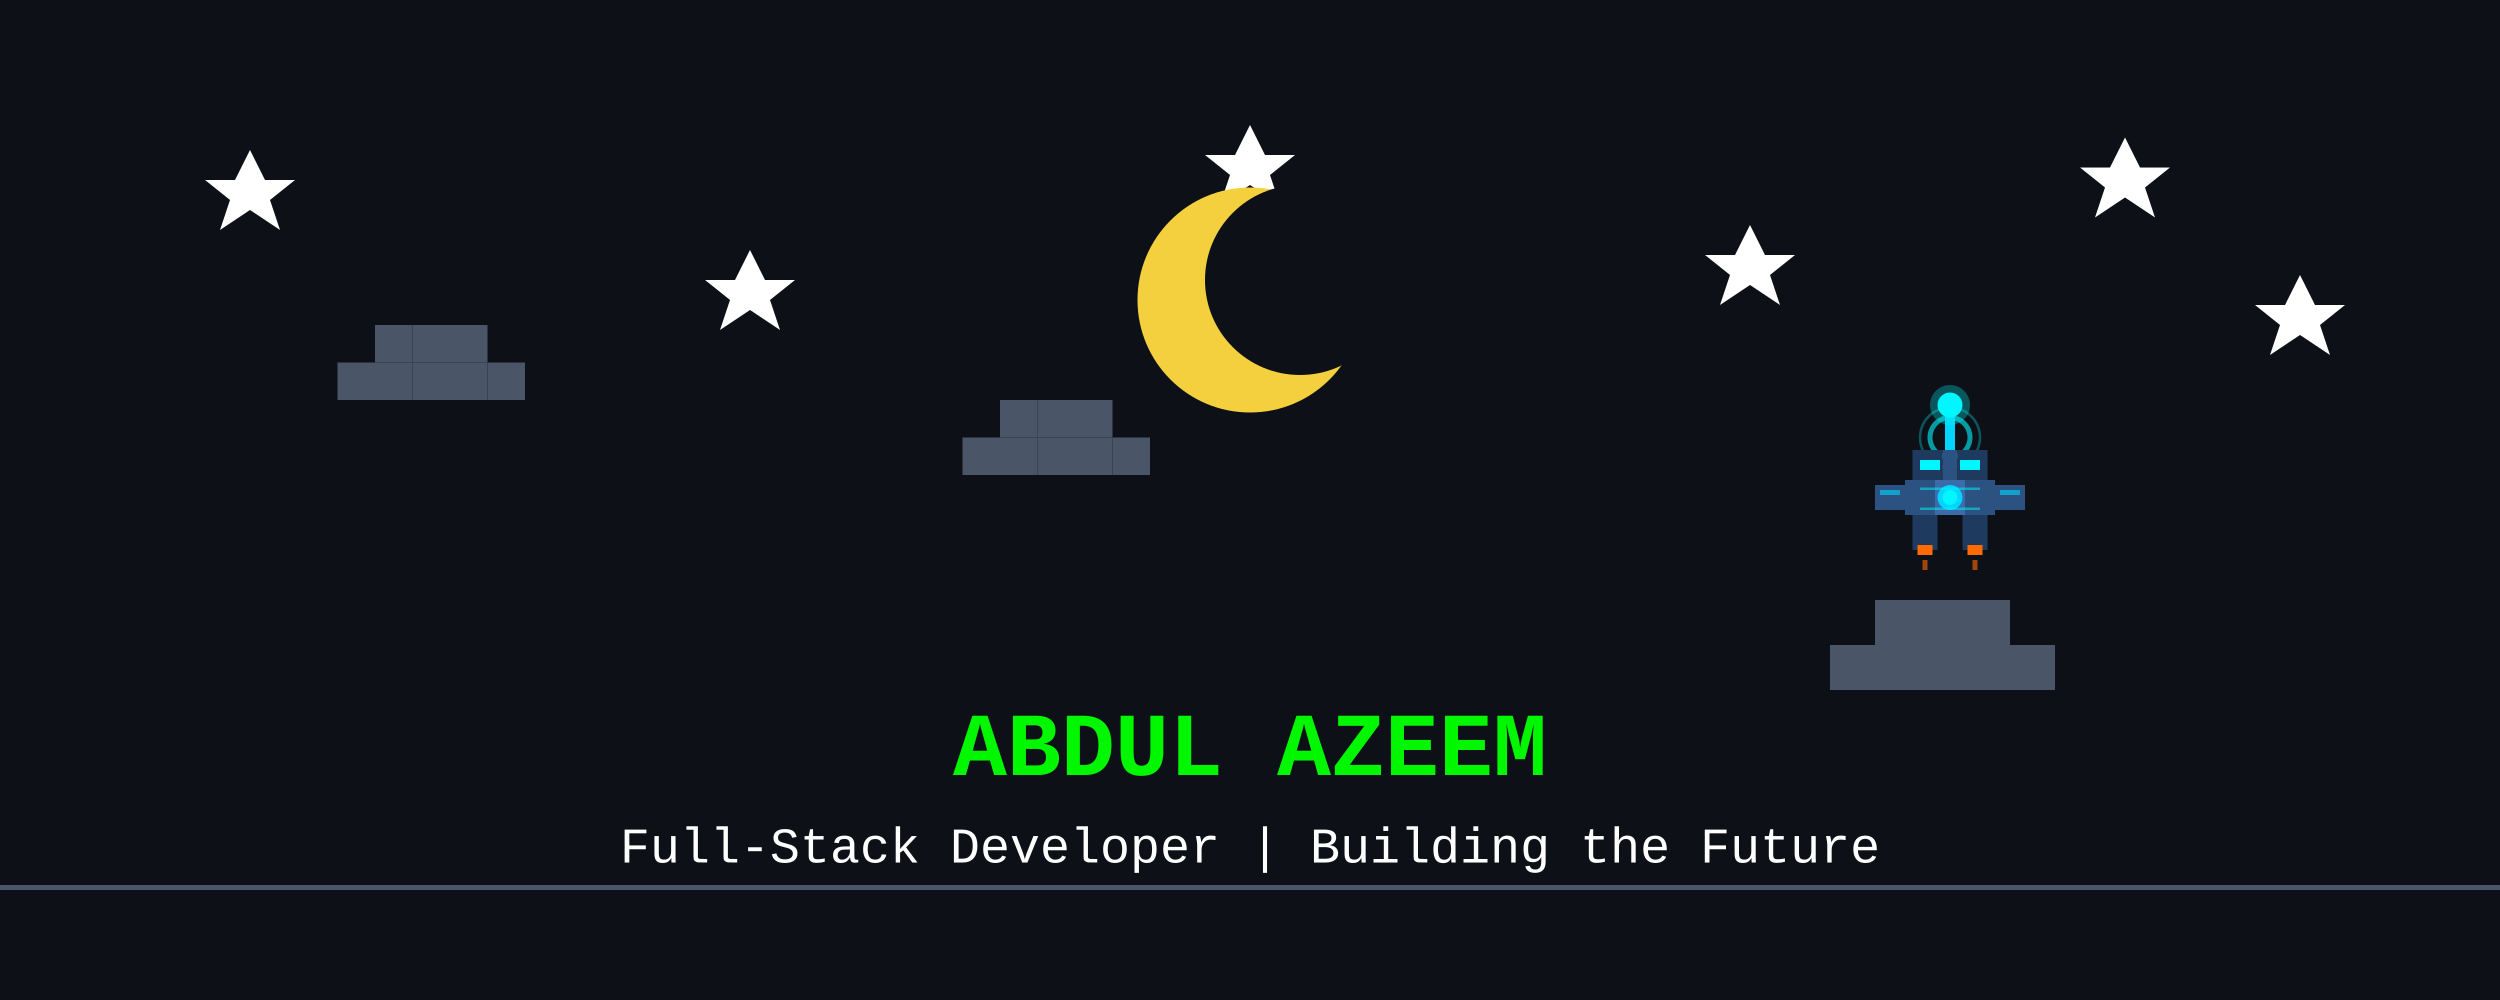
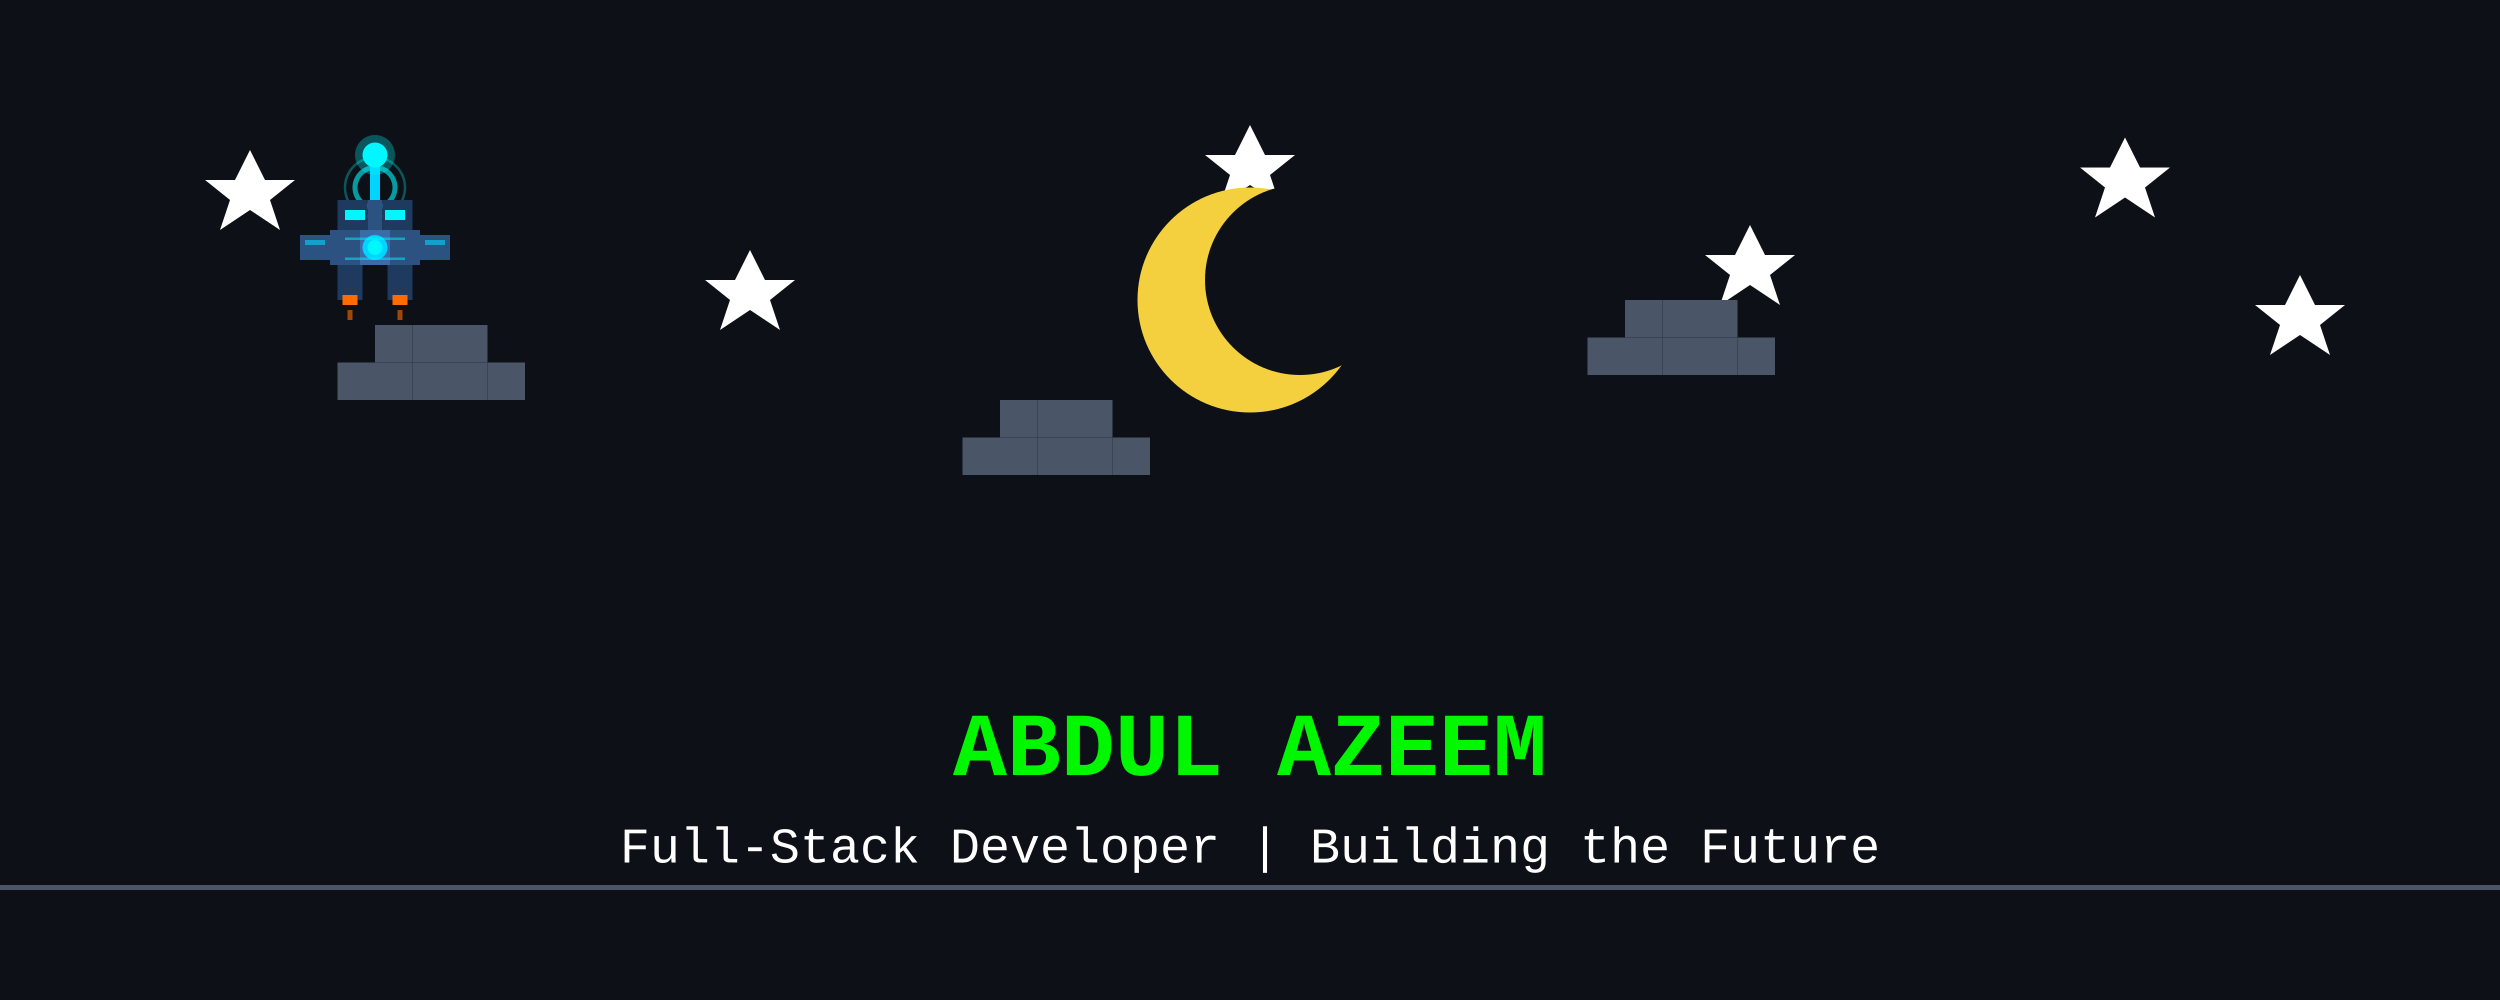
<svg xmlns="http://www.w3.org/2000/svg" width="1000" height="400">
  <defs>
    <style>
      @keyframes float {
        0%, 100% { transform: translateY(0px); }
        50% { transform: translateY(-20px); }
      }
      @keyframes twinkle {
        0%, 100% { opacity: 1; }
        50% { opacity: 0.3; }
      }
      @keyframes slide {
        0% { transform: translateX(0px); }
        100% { transform: translateX(-50px); }
      }
      @keyframes bounce {
        0%, 100% { transform: translateY(0px); }
        50% { transform: translateY(-10px); }
      }
      @keyframes blink {
        0%, 90%, 100% { opacity: 1; }
        95% { opacity: 0; }
      }
      .cloud { animation: float 6s ease-in-out infinite; }
      .cloud2 { animation: float 8s ease-in-out infinite; }
      .cloud3 { animation: float 7s ease-in-out infinite; }
      .star { animation: twinkle 2s ease-in-out infinite; }
      .star2 { animation: twinkle 3s ease-in-out infinite; }
      .star3 { animation: twinkle 2.5s ease-in-out infinite; }
      .character { animation: bounce 1s ease-in-out infinite; }
      .letter { animation: float 4s ease-in-out infinite; }
      .robot-eyes { animation: blink 3s ease-in-out infinite; }
    </style>
  </defs>
  <rect width="1000" height="400" fill="#0d1117" />
  <g class="star">
    <polygon points="100,60 106,72 118,72 108,80 112,92 100,84 88,92 92,80 82,72 94,72" fill="#ffffff" />
  </g>
  <g class="star2">
    <polygon points="300,100 306,112 318,112 308,120 312,132 300,124 288,132 292,120 282,112 294,112" fill="#ffffff" />
  </g>
  <g class="star3">
    <polygon points="500,50 506,62 518,62 508,70 512,82 500,74 488,82 492,70 482,62 494,62" fill="#ffffff" />
  </g>
  <g class="star">
    <polygon points="700,90 706,102 718,102 708,110 712,122 700,114 688,122 692,110 682,102 694,102" fill="#ffffff" />
  </g>
  <g class="star2">
    <polygon points="850,55 856,67 868,67 858,75 862,87 850,79 838,87 842,75 832,67 844,67" fill="#ffffff" />
  </g>
  <g class="star3">
    <polygon points="920,110 926,122 938,122 928,130 932,142 920,134 908,142 912,130 902,122 914,122" fill="#ffffff" />
  </g>
  <g class="letter">
    <circle cx="500" cy="120" r="45" fill="#f4d03f" />
    <circle cx="520" cy="112" r="38" fill="#0d1117" />
  </g>
  <g class="cloud">
    <rect x="150" y="130" width="15" height="15" fill="#4a5568" />
    <rect x="165" y="130" width="15" height="15" fill="#4a5568" />
    <rect x="180" y="130" width="15" height="15" fill="#4a5568" />
    <rect x="135" y="145" width="15" height="15" fill="#4a5568" />
    <rect x="150" y="145" width="15" height="15" fill="#4a5568" />
    <rect x="165" y="145" width="15" height="15" fill="#4a5568" />
    <rect x="180" y="145" width="15" height="15" fill="#4a5568" />
    <rect x="195" y="145" width="15" height="15" fill="#4a5568" />
  </g>
-   <g class="cloud3">
-     <rect x="750" y="240" width="18" height="18" fill="#4a5568" />
-     <rect x="768" y="240" width="18" height="18" fill="#4a5568" />
-     <rect x="786" y="240" width="18" height="18" fill="#4a5568" />
-     <rect x="732" y="258" width="18" height="18" fill="#4a5568" />
-     <rect x="750" y="258" width="18" height="18" fill="#4a5568" />
-     <rect x="768" y="258" width="18" height="18" fill="#4a5568" />
-     <rect x="786" y="258" width="18" height="18" fill="#4a5568" />
-     <rect x="804" y="258" width="18" height="18" fill="#4a5568" />
-   </g>
  <g class="cloud2">
    <rect x="400" y="160" width="15" height="15" fill="#4a5568" />
    <rect x="415" y="160" width="15" height="15" fill="#4a5568" />
    <rect x="430" y="160" width="15" height="15" fill="#4a5568" />
    <rect x="385" y="175" width="15" height="15" fill="#4a5568" />
    <rect x="400" y="175" width="15" height="15" fill="#4a5568" />
    <rect x="415" y="175" width="15" height="15" fill="#4a5568" />
    <rect x="430" y="175" width="15" height="15" fill="#4a5568" />
    <rect x="445" y="175" width="15" height="15" fill="#4a5568" />
  </g>
-   <g class="character" transform="translate(750, 180)">
+   <g class="cloud3">
+     <rect x="650" y="120" width="15" height="15" fill="#4a5568" />
+     <rect x="665" y="120" width="15" height="15" fill="#4a5568" />
+     <rect x="680" y="120" width="15" height="15" fill="#4a5568" />
+     <rect x="635" y="135" width="15" height="15" fill="#4a5568" />
+     <rect x="650" y="135" width="15" height="15" fill="#4a5568" />
+     <rect x="665" y="135" width="15" height="15" fill="#4a5568" />
+     <rect x="680" y="135" width="15" height="15" fill="#4a5568" />
+     <rect x="695" y="135" width="15" height="15" fill="#4a5568" />
+   </g>
+   <g class="character" transform="translate(120, 80)">
    <circle cx="30" cy="-5" r="8" fill="none" stroke="#00f7ff" stroke-width="2" opacity="0.6" />
    <circle cx="30" cy="-5" r="12" fill="none" stroke="#00f7ff" stroke-width="1" opacity="0.3" />
    <rect x="28" y="-15" width="4" height="15" fill="#00d4ff" />
    <circle cx="30" cy="-18" r="5" fill="#00f7ff">
      <animate attributeName="opacity" values="1;0.5;1" dur="2s" repeatCount="indefinite" />
    </circle>
    <circle cx="30" cy="-18" r="8" fill="#00f7ff" opacity="0.3">
      <animate attributeName="r" values="8;12;8" dur="2s" repeatCount="indefinite" />
      <animate attributeName="opacity" values="0.3;0.1;0.3" dur="2s" repeatCount="indefinite" />
    </circle>
    <rect x="15" y="0" width="12" height="12" fill="#1e3a5f" />
    <rect x="27" y="0" width="6" height="12" fill="#2c5282" />
    <rect x="33" y="0" width="12" height="12" fill="#1e3a5f" />
    <g class="robot-eyes">
      <rect x="18" y="4" width="8" height="4" fill="#00f7ff">
        <animate attributeName="opacity" values="1;0.3;1" dur="3s" repeatCount="indefinite" />
      </rect>
      <rect x="34" y="4" width="8" height="4" fill="#00f7ff">
        <animate attributeName="opacity" values="1;0.3;1" dur="3s" repeatCount="indefinite" />
      </rect>
    </g>
    <rect x="12" y="12" width="12" height="14" fill="#2c5282" />
    <rect x="24" y="12" width="12" height="14" fill="#3b6ba8" />
    <rect x="36" y="12" width="12" height="14" fill="#2c5282" />
    <circle cx="30" cy="19" r="5" fill="#00d4ff">
      <animate attributeName="opacity" values="0.8;1;0.8" dur="1.5s" repeatCount="indefinite" />
    </circle>
    <circle cx="30" cy="19" r="3" fill="#00f7ff" />
    <rect x="18" y="15" width="24" height="1" fill="#00f7ff" opacity="0.5" />
    <rect x="18" y="23" width="24" height="1" fill="#00f7ff" opacity="0.5" />
    <rect x="0" y="14" width="12" height="10" fill="#2c5282" />
    <rect x="48" y="14" width="12" height="10" fill="#2c5282" />
    <rect x="2" y="16" width="8" height="2" fill="#00d4ff" opacity="0.6" />
    <rect x="50" y="16" width="8" height="2" fill="#00d4ff" opacity="0.6" />
    <rect x="15" y="26" width="10" height="14" fill="#1e3a5f" />
    <rect x="35" y="26" width="10" height="14" fill="#1e3a5f" />
    <rect x="17" y="38" width="6" height="4" fill="#ff6b00">
      <animate attributeName="opacity" values="0.8;0.4;0.8" dur="0.5s" repeatCount="indefinite" />
    </rect>
    <rect x="37" y="38" width="6" height="4" fill="#ff6b00">
      <animate attributeName="opacity" values="0.8;0.4;0.8" dur="0.5s" repeatCount="indefinite" />
    </rect>
    <line x1="20" y1="44" x2="20" y2="48" stroke="#ff6b00" stroke-width="2" opacity="0.6">
      <animate attributeName="y2" values="48;52;48" dur="0.5s" repeatCount="indefinite" />
    </line>
    <line x1="40" y1="44" x2="40" y2="48" stroke="#ff6b00" stroke-width="2" opacity="0.6">
      <animate attributeName="y2" values="48;52;48" dur="0.5s" repeatCount="indefinite" />
    </line>
  </g>
  <line x1="0" y1="355" x2="1000" y2="355" stroke="#4a5568" stroke-width="2" />
  <text x="500" y="310" font-family="'Courier New', monospace" font-size="36" font-weight="bold" fill="#00f700" text-anchor="middle">
    ABDUL AZEEM
  </text>
  <text x="500" y="345" font-family="'Courier New', monospace" font-size="20" fill="#ffffff" text-anchor="middle">
    Full-Stack Developer | Building the Future
  </text>
</svg>
